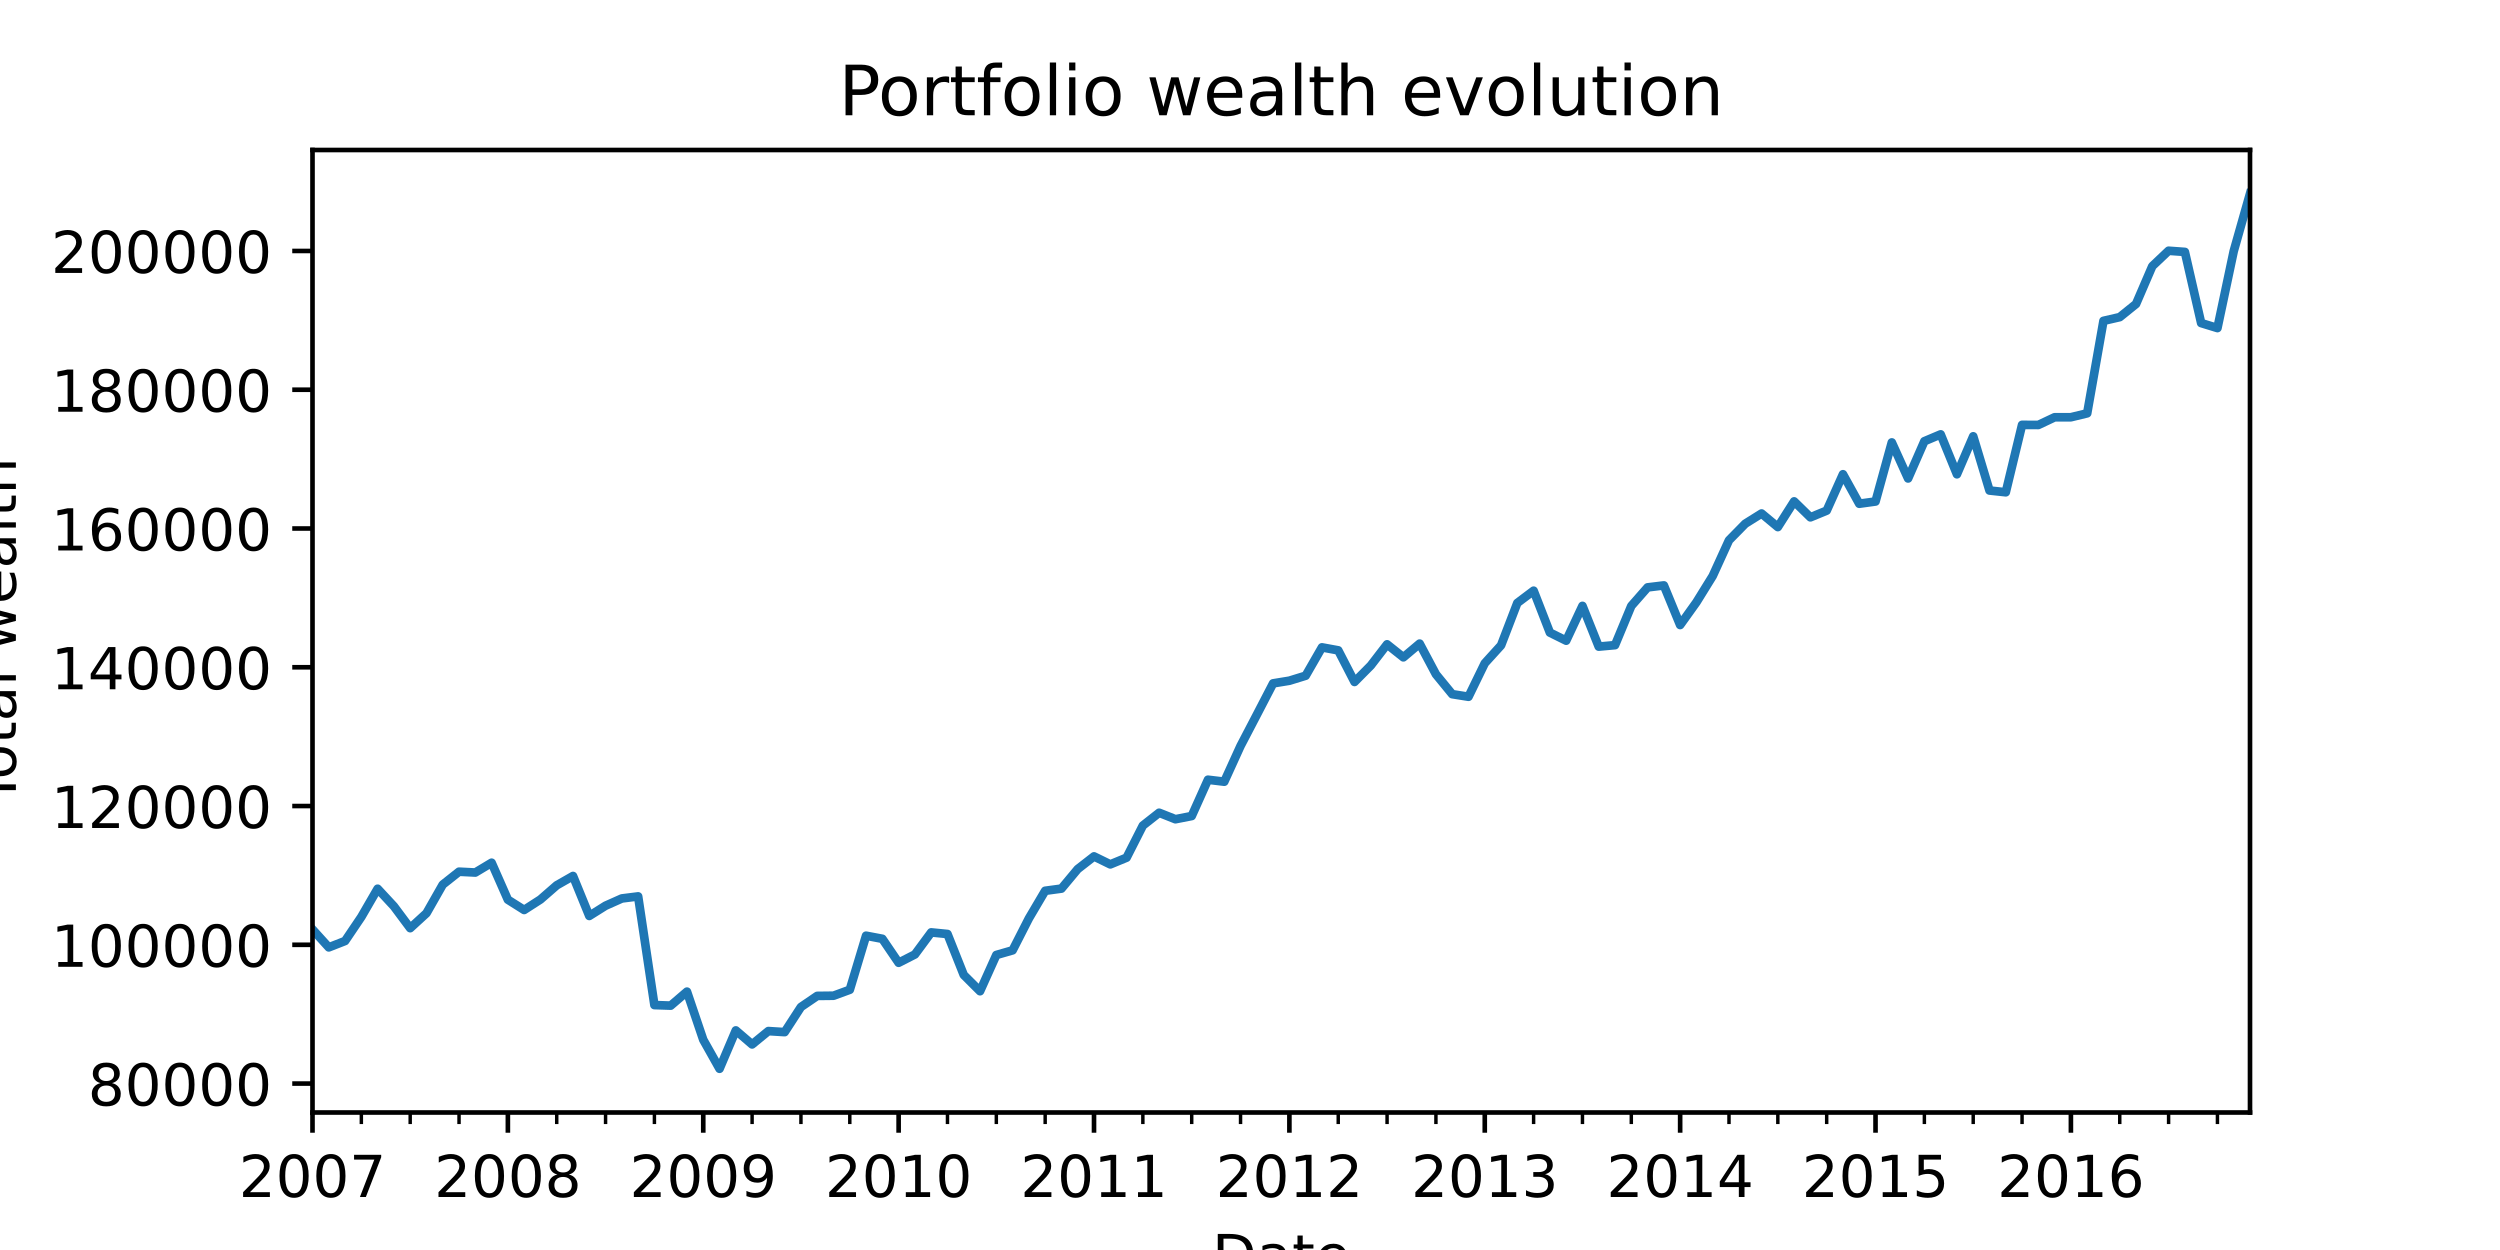
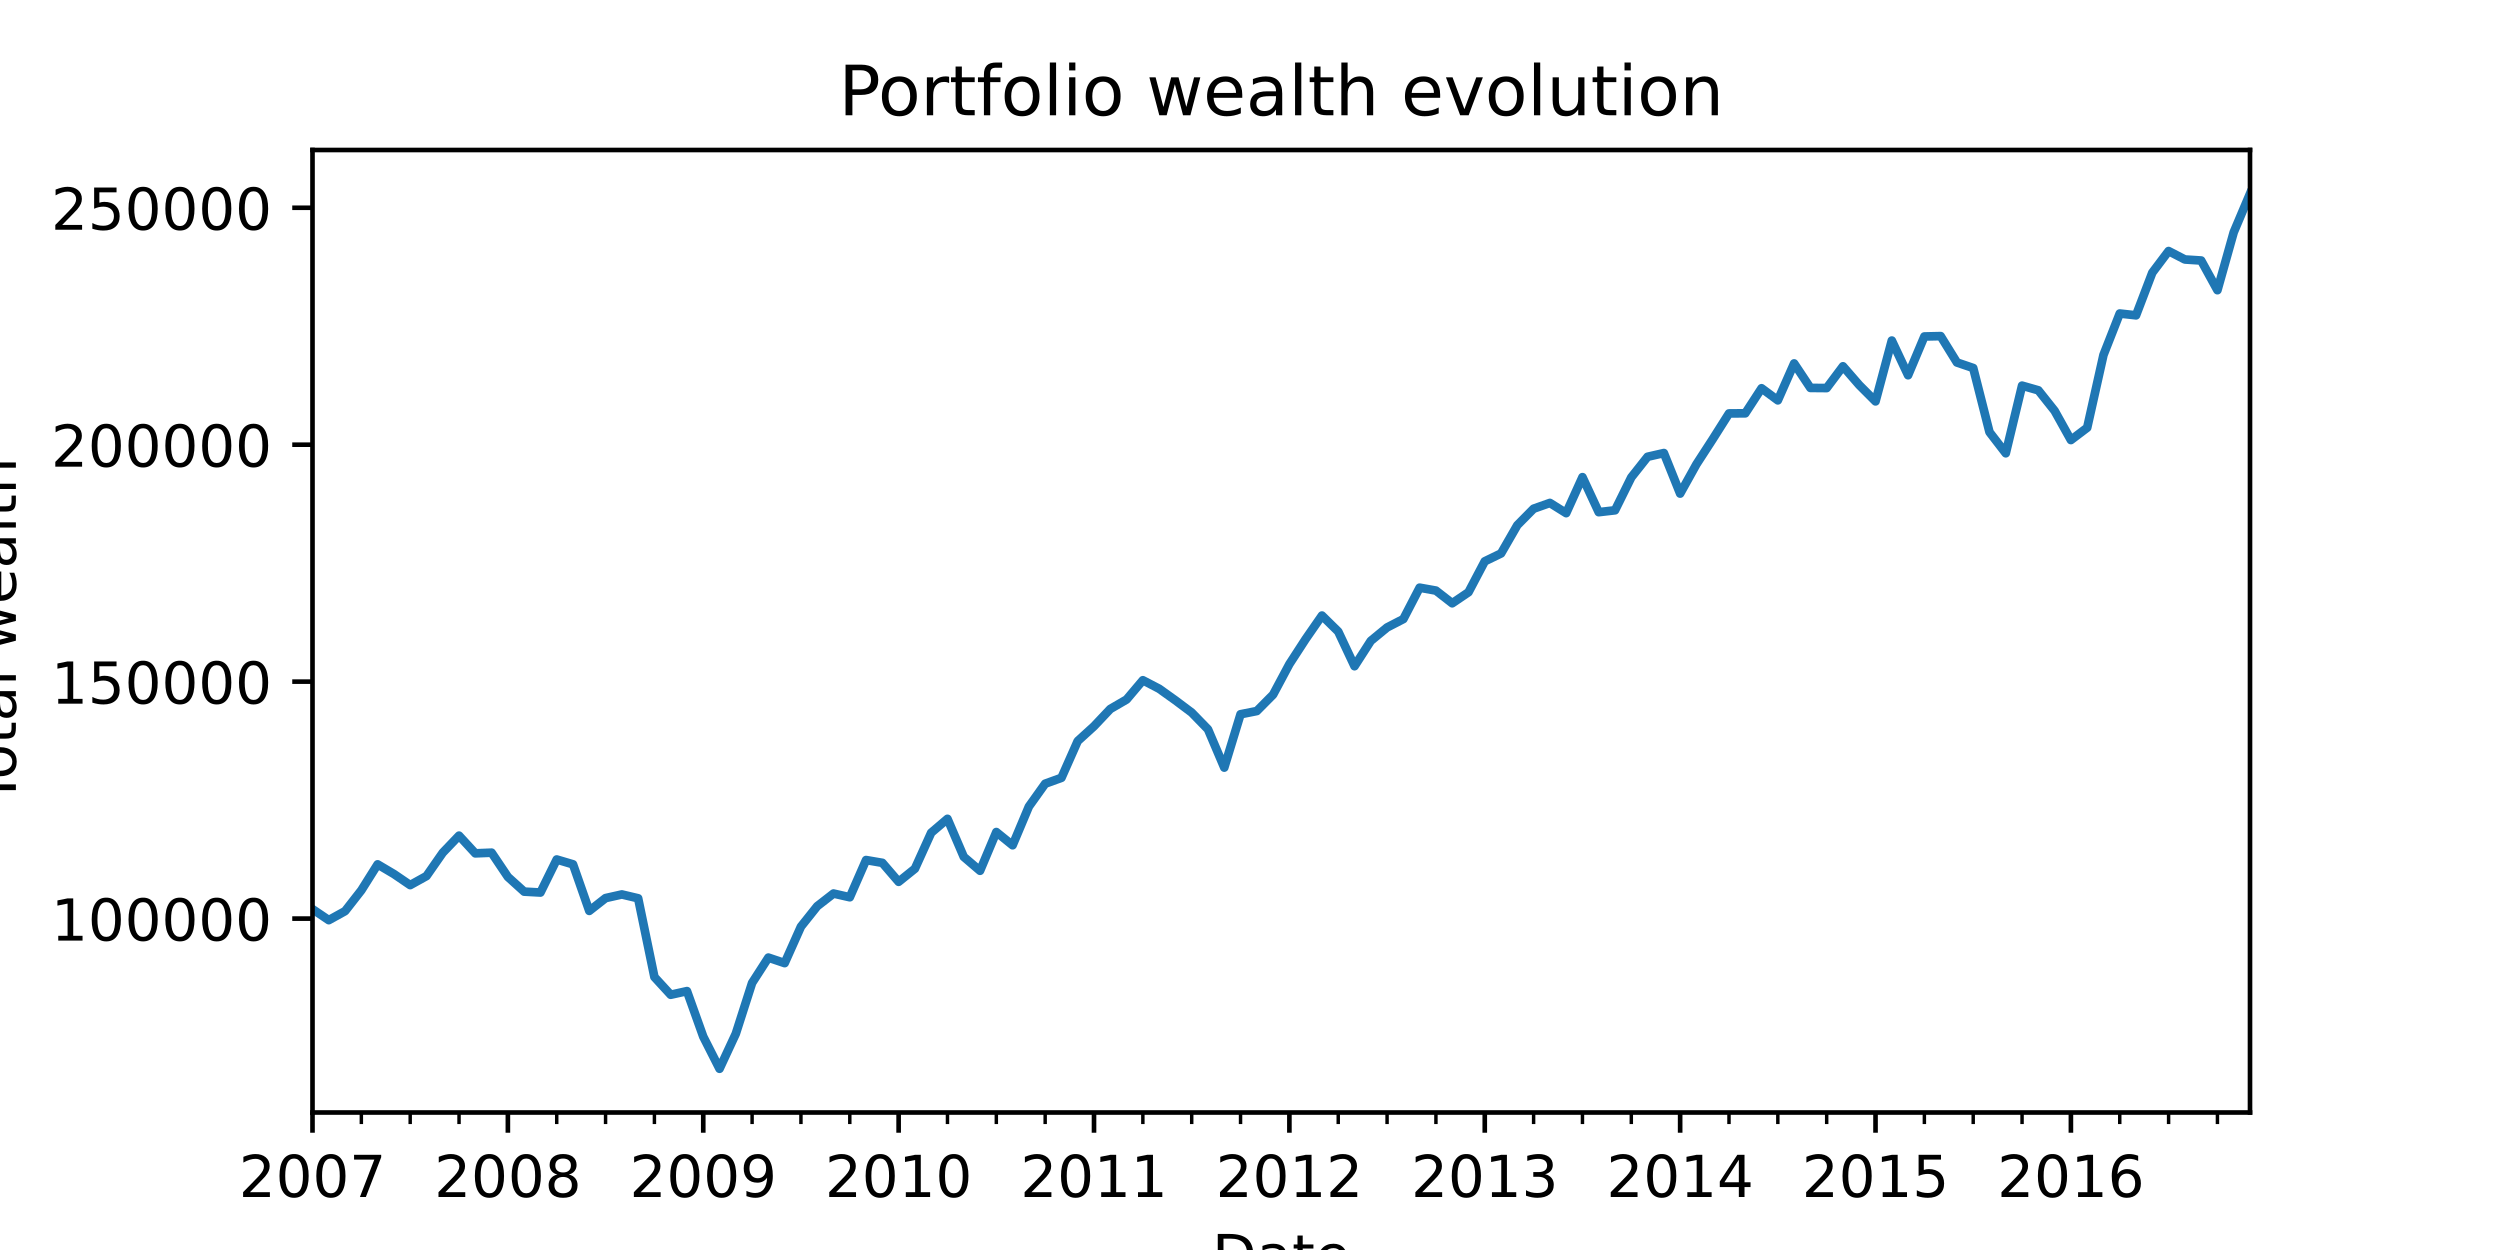
<svg xmlns="http://www.w3.org/2000/svg" xmlns:xlink="http://www.w3.org/1999/xlink" width="432pt" height="216pt" viewBox="0 0 432 216" version="1.1">
  <defs>
    <style type="text/css">*{stroke-linejoin: round; stroke-linecap: butt}</style>
  </defs>
  <g id="figure_1">
    <g id="patch_1">
      <path d="M 0 216  L 432 216  L 432 0  L 0 0  z " style="fill: #ffffff" />
    </g>
    <g id="axes_1">
      <g id="patch_2">
        <path d="M 54 192.24  L 388.8 192.24  L 388.8 25.92  L 54 25.92  z " style="fill: #ffffff" />
      </g>
      <g id="matplotlib.axis_1">
        <g id="xtick_1">
          <g id="line2d_1">
            <defs>
-               <path id="m85eb987ec6" d="M 0 0  L 0 3.5  " style="stroke: #000000; stroke-width: 0.8" />
+               <path id="md952568733" d="M 0 0  L 0 3.5  " style="stroke: #000000; stroke-width: 0.8" />
            </defs>
            <g>
-               <use xlink:href="#m85eb987ec6" x="54" y="192.24" style="stroke: #000000; stroke-width: 0.8" />
+               <use xlink:href="#md952568733" x="54" y="192.24" style="stroke: #000000; stroke-width: 0.8" />
            </g>
          </g>
          <g id="text_1">
            <g transform="translate(41.275 206.8384)scale(0.1 -0.1)">
              <defs>
                <path id="DejaVuSans-32" d="M 1228 531  L 3431 531  L 3431 0  L 469 0  L 469 531  Q 828 903 1448 1529  Q 2069 2156 2228 2338  Q 2531 2678 2651 2914  Q 2772 3150 2772 3378  Q 2772 3750 2511 3984  Q 2250 4219 1831 4219  Q 1534 4219 1204 4116  Q 875 4013 500 3803  L 500 4441  Q 881 4594 1212 4672  Q 1544 4750 1819 4750  Q 2544 4750 2975 4387  Q 3406 4025 3406 3419  Q 3406 3131 3298 2873  Q 3191 2616 2906 2266  Q 2828 2175 2409 1742  Q 1991 1309 1228 531  z " transform="scale(0.015625)" />
                <path id="DejaVuSans-30" d="M 2034 4250  Q 1547 4250 1301 3770  Q 1056 3291 1056 2328  Q 1056 1369 1301 889  Q 1547 409 2034 409  Q 2525 409 2770 889  Q 3016 1369 3016 2328  Q 3016 3291 2770 3770  Q 2525 4250 2034 4250  z M 2034 4750  Q 2819 4750 3233 4129  Q 3647 3509 3647 2328  Q 3647 1150 3233 529  Q 2819 -91 2034 -91  Q 1250 -91 836 529  Q 422 1150 422 2328  Q 422 3509 836 4129  Q 1250 4750 2034 4750  z " transform="scale(0.015625)" />
                <path id="DejaVuSans-37" d="M 525 4666  L 3525 4666  L 3525 4397  L 1831 0  L 1172 0  L 2766 4134  L 525 4134  L 525 4666  z " transform="scale(0.015625)" />
              </defs>
              <use xlink:href="#DejaVuSans-32" />
              <use xlink:href="#DejaVuSans-30" x="63.623" />
              <use xlink:href="#DejaVuSans-30" x="127.246" />
              <use xlink:href="#DejaVuSans-37" x="190.869" />
            </g>
          </g>
        </g>
        <g id="xtick_2">
          <g id="line2d_2">
            <g>
-               <use xlink:href="#m85eb987ec6" x="87.761" y="192.24" style="stroke: #000000; stroke-width: 0.8" />
+               <use xlink:href="#md952568733" x="87.761" y="192.24" style="stroke: #000000; stroke-width: 0.8" />
            </g>
          </g>
          <g id="text_2">
            <g transform="translate(75.03634 206.8384)scale(0.1 -0.1)">
              <defs>
                <path id="DejaVuSans-38" d="M 2034 2216  Q 1584 2216 1326 1975  Q 1069 1734 1069 1313  Q 1069 891 1326 650  Q 1584 409 2034 409  Q 2484 409 2743 651  Q 3003 894 3003 1313  Q 3003 1734 2745 1975  Q 2488 2216 2034 2216  z M 1403 2484  Q 997 2584 770 2862  Q 544 3141 544 3541  Q 544 4100 942 4425  Q 1341 4750 2034 4750  Q 2731 4750 3128 4425  Q 3525 4100 3525 3541  Q 3525 3141 3298 2862  Q 3072 2584 2669 2484  Q 3125 2378 3379 2068  Q 3634 1759 3634 1313  Q 3634 634 3220 271  Q 2806 -91 2034 -91  Q 1263 -91 848 271  Q 434 634 434 1313  Q 434 1759 690 2068  Q 947 2378 1403 2484  z M 1172 3481  Q 1172 3119 1398 2916  Q 1625 2713 2034 2713  Q 2441 2713 2670 2916  Q 2900 3119 2900 3481  Q 2900 3844 2670 4047  Q 2441 4250 2034 4250  Q 1625 4250 1398 4047  Q 1172 3844 1172 3481  z " transform="scale(0.015625)" />
              </defs>
              <use xlink:href="#DejaVuSans-32" />
              <use xlink:href="#DejaVuSans-30" x="63.623" />
              <use xlink:href="#DejaVuSans-30" x="127.246" />
              <use xlink:href="#DejaVuSans-38" x="190.869" />
            </g>
          </g>
        </g>
        <g id="xtick_3">
          <g id="line2d_3">
            <g>
-               <use xlink:href="#m85eb987ec6" x="121.523" y="192.24" style="stroke: #000000; stroke-width: 0.8" />
+               <use xlink:href="#md952568733" x="121.523" y="192.24" style="stroke: #000000; stroke-width: 0.8" />
            </g>
          </g>
          <g id="text_3">
            <g transform="translate(108.7977 206.8384)scale(0.1 -0.1)">
              <defs>
                <path id="DejaVuSans-39" d="M 703 97  L 703 672  Q 941 559 1184 500  Q 1428 441 1663 441  Q 2288 441 2617 861  Q 2947 1281 2994 2138  Q 2813 1869 2534 1725  Q 2256 1581 1919 1581  Q 1219 1581 811 2004  Q 403 2428 403 3163  Q 403 3881 828 4315  Q 1253 4750 1959 4750  Q 2769 4750 3195 4129  Q 3622 3509 3622 2328  Q 3622 1225 3098 567  Q 2575 -91 1691 -91  Q 1453 -91 1209 -44  Q 966 3 703 97  z M 1959 2075  Q 2384 2075 2632 2365  Q 2881 2656 2881 3163  Q 2881 3666 2632 3958  Q 2384 4250 1959 4250  Q 1534 4250 1286 3958  Q 1038 3666 1038 3163  Q 1038 2656 1286 2365  Q 1534 2075 1959 2075  z " transform="scale(0.015625)" />
              </defs>
              <use xlink:href="#DejaVuSans-32" />
              <use xlink:href="#DejaVuSans-30" x="63.623" />
              <use xlink:href="#DejaVuSans-30" x="127.246" />
              <use xlink:href="#DejaVuSans-39" x="190.869" />
            </g>
          </g>
        </g>
        <g id="xtick_4">
          <g id="line2d_4">
            <g>
-               <use xlink:href="#m85eb987ec6" x="155.284" y="192.24" style="stroke: #000000; stroke-width: 0.8" />
+               <use xlink:href="#md952568733" x="155.284" y="192.24" style="stroke: #000000; stroke-width: 0.8" />
            </g>
          </g>
          <g id="text_4">
            <g transform="translate(142.559 206.8384)scale(0.1 -0.1)">
              <defs>
                <path id="DejaVuSans-31" d="M 794 531  L 1825 531  L 1825 4091  L 703 3866  L 703 4441  L 1819 4666  L 2450 4666  L 2450 531  L 3481 531  L 3481 0  L 794 0  L 794 531  z " transform="scale(0.015625)" />
              </defs>
              <use xlink:href="#DejaVuSans-32" />
              <use xlink:href="#DejaVuSans-30" x="63.623" />
              <use xlink:href="#DejaVuSans-31" x="127.246" />
              <use xlink:href="#DejaVuSans-30" x="190.869" />
            </g>
          </g>
        </g>
        <g id="xtick_5">
          <g id="line2d_5">
            <g>
-               <use xlink:href="#m85eb987ec6" x="189.045" y="192.24" style="stroke: #000000; stroke-width: 0.8" />
+               <use xlink:href="#md952568733" x="189.045" y="192.24" style="stroke: #000000; stroke-width: 0.8" />
            </g>
          </g>
          <g id="text_5">
            <g transform="translate(176.3204 206.8384)scale(0.1 -0.1)">
              <use xlink:href="#DejaVuSans-32" />
              <use xlink:href="#DejaVuSans-30" x="63.623" />
              <use xlink:href="#DejaVuSans-31" x="127.246" />
              <use xlink:href="#DejaVuSans-31" x="190.869" />
            </g>
          </g>
        </g>
        <g id="xtick_6">
          <g id="line2d_6">
            <g>
-               <use xlink:href="#m85eb987ec6" x="222.807" y="192.24" style="stroke: #000000; stroke-width: 0.8" />
+               <use xlink:href="#md952568733" x="222.807" y="192.24" style="stroke: #000000; stroke-width: 0.8" />
            </g>
          </g>
          <g id="text_6">
            <g transform="translate(210.0817 206.8384)scale(0.1 -0.1)">
              <use xlink:href="#DejaVuSans-32" />
              <use xlink:href="#DejaVuSans-30" x="63.623" />
              <use xlink:href="#DejaVuSans-31" x="127.246" />
              <use xlink:href="#DejaVuSans-32" x="190.869" />
            </g>
          </g>
        </g>
        <g id="xtick_7">
          <g id="line2d_7">
            <g>
-               <use xlink:href="#m85eb987ec6" x="256.568" y="192.24" style="stroke: #000000; stroke-width: 0.8" />
+               <use xlink:href="#md952568733" x="256.568" y="192.24" style="stroke: #000000; stroke-width: 0.8" />
            </g>
          </g>
          <g id="text_7">
            <g transform="translate(243.8431 206.8384)scale(0.1 -0.1)">
              <defs>
                <path id="DejaVuSans-33" d="M 2597 2516  Q 3050 2419 3304 2112  Q 3559 1806 3559 1356  Q 3559 666 3084 287  Q 2609 -91 1734 -91  Q 1441 -91 1130 -33  Q 819 25 488 141  L 488 750  Q 750 597 1062 519  Q 1375 441 1716 441  Q 2309 441 2620 675  Q 2931 909 2931 1356  Q 2931 1769 2642 2001  Q 2353 2234 1838 2234  L 1294 2234  L 1294 2753  L 1863 2753  Q 2328 2753 2575 2939  Q 2822 3125 2822 3475  Q 2822 3834 2567 4026  Q 2313 4219 1838 4219  Q 1578 4219 1281 4162  Q 984 4106 628 3988  L 628 4550  Q 988 4650 1302 4700  Q 1616 4750 1894 4750  Q 2613 4750 3031 4423  Q 3450 4097 3450 3541  Q 3450 3153 3228 2886  Q 3006 2619 2597 2516  z " transform="scale(0.015625)" />
              </defs>
              <use xlink:href="#DejaVuSans-32" />
              <use xlink:href="#DejaVuSans-30" x="63.623" />
              <use xlink:href="#DejaVuSans-31" x="127.246" />
              <use xlink:href="#DejaVuSans-33" x="190.869" />
            </g>
          </g>
        </g>
        <g id="xtick_8">
          <g id="line2d_8">
            <g>
-               <use xlink:href="#m85eb987ec6" x="290.329" y="192.24" style="stroke: #000000; stroke-width: 0.8" />
+               <use xlink:href="#md952568733" x="290.329" y="192.24" style="stroke: #000000; stroke-width: 0.8" />
            </g>
          </g>
          <g id="text_8">
            <g transform="translate(277.6044 206.8384)scale(0.1 -0.1)">
              <defs>
                <path id="DejaVuSans-34" d="M 2419 4116  L 825 1625  L 2419 1625  L 2419 4116  z M 2253 4666  L 3047 4666  L 3047 1625  L 3713 1625  L 3713 1100  L 3047 1100  L 3047 0  L 2419 0  L 2419 1100  L 313 1100  L 313 1709  L 2253 4666  z " transform="scale(0.015625)" />
              </defs>
              <use xlink:href="#DejaVuSans-32" />
              <use xlink:href="#DejaVuSans-30" x="63.623" />
              <use xlink:href="#DejaVuSans-31" x="127.246" />
              <use xlink:href="#DejaVuSans-34" x="190.869" />
            </g>
          </g>
        </g>
        <g id="xtick_9">
          <g id="line2d_9">
            <g>
-               <use xlink:href="#m85eb987ec6" x="324.091" y="192.24" style="stroke: #000000; stroke-width: 0.8" />
+               <use xlink:href="#md952568733" x="324.091" y="192.24" style="stroke: #000000; stroke-width: 0.8" />
            </g>
          </g>
          <g id="text_9">
            <g transform="translate(311.3658 206.8384)scale(0.1 -0.1)">
              <defs>
                <path id="DejaVuSans-35" d="M 691 4666  L 3169 4666  L 3169 4134  L 1269 4134  L 1269 2991  Q 1406 3038 1543 3061  Q 1681 3084 1819 3084  Q 2600 3084 3056 2656  Q 3513 2228 3513 1497  Q 3513 744 3044 326  Q 2575 -91 1722 -91  Q 1428 -91 1123 -41  Q 819 9 494 109  L 494 744  Q 775 591 1075 516  Q 1375 441 1709 441  Q 2250 441 2565 725  Q 2881 1009 2881 1497  Q 2881 1984 2565 2268  Q 2250 2553 1709 2553  Q 1456 2553 1204 2497  Q 953 2441 691 2322  L 691 4666  z " transform="scale(0.015625)" />
              </defs>
              <use xlink:href="#DejaVuSans-32" />
              <use xlink:href="#DejaVuSans-30" x="63.623" />
              <use xlink:href="#DejaVuSans-31" x="127.246" />
              <use xlink:href="#DejaVuSans-35" x="190.869" />
            </g>
          </g>
        </g>
        <g id="xtick_10">
          <g id="line2d_10">
            <g>
-               <use xlink:href="#m85eb987ec6" x="357.852" y="192.24" style="stroke: #000000; stroke-width: 0.8" />
+               <use xlink:href="#md952568733" x="357.852" y="192.24" style="stroke: #000000; stroke-width: 0.8" />
            </g>
          </g>
          <g id="text_10">
            <g transform="translate(345.1271 206.8384)scale(0.1 -0.1)">
              <defs>
                <path id="DejaVuSans-36" d="M 2113 2584  Q 1688 2584 1439 2293  Q 1191 2003 1191 1497  Q 1191 994 1439 701  Q 1688 409 2113 409  Q 2538 409 2786 701  Q 3034 994 3034 1497  Q 3034 2003 2786 2293  Q 2538 2584 2113 2584  z M 3366 4563  L 3366 3988  Q 3128 4100 2886 4159  Q 2644 4219 2406 4219  Q 1781 4219 1451 3797  Q 1122 3375 1075 2522  Q 1259 2794 1537 2939  Q 1816 3084 2150 3084  Q 2853 3084 3261 2657  Q 3669 2231 3669 1497  Q 3669 778 3244 343  Q 2819 -91 2113 -91  Q 1303 -91 875 529  Q 447 1150 447 2328  Q 447 3434 972 4092  Q 1497 4750 2381 4750  Q 2619 4750 2861 4703  Q 3103 4656 3366 4563  z " transform="scale(0.015625)" />
              </defs>
              <use xlink:href="#DejaVuSans-32" />
              <use xlink:href="#DejaVuSans-30" x="63.623" />
              <use xlink:href="#DejaVuSans-31" x="127.246" />
              <use xlink:href="#DejaVuSans-36" x="190.869" />
            </g>
          </g>
        </g>
        <g id="xtick_11">
          <g id="line2d_11">
            <defs>
-               <path id="m3434fea208" d="M 0 0  L 0 2  " style="stroke: #000000; stroke-width: 0.6" />
+               <path id="m58522f4fe7" d="M 0 0  L 0 2  " style="stroke: #000000; stroke-width: 0.6" />
            </defs>
            <g>
-               <use xlink:href="#m3434fea208" x="62.44" y="192.24" style="stroke: #000000; stroke-width: 0.6" />
+               <use xlink:href="#m58522f4fe7" x="62.44" y="192.24" style="stroke: #000000; stroke-width: 0.6" />
            </g>
          </g>
        </g>
        <g id="xtick_12">
          <g id="line2d_12">
            <g>
-               <use xlink:href="#m3434fea208" x="70.881" y="192.24" style="stroke: #000000; stroke-width: 0.6" />
+               <use xlink:href="#m58522f4fe7" x="70.881" y="192.24" style="stroke: #000000; stroke-width: 0.6" />
            </g>
          </g>
        </g>
        <g id="xtick_13">
          <g id="line2d_13">
            <g>
-               <use xlink:href="#m3434fea208" x="79.321" y="192.24" style="stroke: #000000; stroke-width: 0.6" />
+               <use xlink:href="#m58522f4fe7" x="79.321" y="192.24" style="stroke: #000000; stroke-width: 0.6" />
            </g>
          </g>
        </g>
        <g id="xtick_14">
          <g id="line2d_14">
            <g>
-               <use xlink:href="#m3434fea208" x="96.202" y="192.24" style="stroke: #000000; stroke-width: 0.6" />
+               <use xlink:href="#m58522f4fe7" x="96.202" y="192.24" style="stroke: #000000; stroke-width: 0.6" />
            </g>
          </g>
        </g>
        <g id="xtick_15">
          <g id="line2d_15">
            <g>
-               <use xlink:href="#m3434fea208" x="104.642" y="192.24" style="stroke: #000000; stroke-width: 0.6" />
+               <use xlink:href="#m58522f4fe7" x="104.642" y="192.24" style="stroke: #000000; stroke-width: 0.6" />
            </g>
          </g>
        </g>
        <g id="xtick_16">
          <g id="line2d_16">
            <g>
-               <use xlink:href="#m3434fea208" x="113.082" y="192.24" style="stroke: #000000; stroke-width: 0.6" />
+               <use xlink:href="#m58522f4fe7" x="113.082" y="192.24" style="stroke: #000000; stroke-width: 0.6" />
            </g>
          </g>
        </g>
        <g id="xtick_17">
          <g id="line2d_17">
            <g>
-               <use xlink:href="#m3434fea208" x="129.963" y="192.24" style="stroke: #000000; stroke-width: 0.6" />
+               <use xlink:href="#m58522f4fe7" x="129.963" y="192.24" style="stroke: #000000; stroke-width: 0.6" />
            </g>
          </g>
        </g>
        <g id="xtick_18">
          <g id="line2d_18">
            <g>
-               <use xlink:href="#m3434fea208" x="138.403" y="192.24" style="stroke: #000000; stroke-width: 0.6" />
+               <use xlink:href="#m58522f4fe7" x="138.403" y="192.24" style="stroke: #000000; stroke-width: 0.6" />
            </g>
          </g>
        </g>
        <g id="xtick_19">
          <g id="line2d_19">
            <g>
-               <use xlink:href="#m3434fea208" x="146.844" y="192.24" style="stroke: #000000; stroke-width: 0.6" />
+               <use xlink:href="#m58522f4fe7" x="146.844" y="192.24" style="stroke: #000000; stroke-width: 0.6" />
            </g>
          </g>
        </g>
        <g id="xtick_20">
          <g id="line2d_20">
            <g>
-               <use xlink:href="#m3434fea208" x="163.724" y="192.24" style="stroke: #000000; stroke-width: 0.6" />
+               <use xlink:href="#m58522f4fe7" x="163.724" y="192.24" style="stroke: #000000; stroke-width: 0.6" />
            </g>
          </g>
        </g>
        <g id="xtick_21">
          <g id="line2d_21">
            <g>
-               <use xlink:href="#m3434fea208" x="172.165" y="192.24" style="stroke: #000000; stroke-width: 0.6" />
+               <use xlink:href="#m58522f4fe7" x="172.165" y="192.24" style="stroke: #000000; stroke-width: 0.6" />
            </g>
          </g>
        </g>
        <g id="xtick_22">
          <g id="line2d_22">
            <g>
-               <use xlink:href="#m3434fea208" x="180.605" y="192.24" style="stroke: #000000; stroke-width: 0.6" />
+               <use xlink:href="#m58522f4fe7" x="180.605" y="192.24" style="stroke: #000000; stroke-width: 0.6" />
            </g>
          </g>
        </g>
        <g id="xtick_23">
          <g id="line2d_23">
            <g>
-               <use xlink:href="#m3434fea208" x="197.486" y="192.24" style="stroke: #000000; stroke-width: 0.6" />
+               <use xlink:href="#m58522f4fe7" x="197.486" y="192.24" style="stroke: #000000; stroke-width: 0.6" />
            </g>
          </g>
        </g>
        <g id="xtick_24">
          <g id="line2d_24">
            <g>
-               <use xlink:href="#m3434fea208" x="205.926" y="192.24" style="stroke: #000000; stroke-width: 0.6" />
+               <use xlink:href="#m58522f4fe7" x="205.926" y="192.24" style="stroke: #000000; stroke-width: 0.6" />
            </g>
          </g>
        </g>
        <g id="xtick_25">
          <g id="line2d_25">
            <g>
-               <use xlink:href="#m3434fea208" x="214.366" y="192.24" style="stroke: #000000; stroke-width: 0.6" />
+               <use xlink:href="#m58522f4fe7" x="214.366" y="192.24" style="stroke: #000000; stroke-width: 0.6" />
            </g>
          </g>
        </g>
        <g id="xtick_26">
          <g id="line2d_26">
            <g>
-               <use xlink:href="#m3434fea208" x="231.247" y="192.24" style="stroke: #000000; stroke-width: 0.6" />
+               <use xlink:href="#m58522f4fe7" x="231.247" y="192.24" style="stroke: #000000; stroke-width: 0.6" />
            </g>
          </g>
        </g>
        <g id="xtick_27">
          <g id="line2d_27">
            <g>
-               <use xlink:href="#m3434fea208" x="239.687" y="192.24" style="stroke: #000000; stroke-width: 0.6" />
+               <use xlink:href="#m58522f4fe7" x="239.687" y="192.24" style="stroke: #000000; stroke-width: 0.6" />
            </g>
          </g>
        </g>
        <g id="xtick_28">
          <g id="line2d_28">
            <g>
-               <use xlink:href="#m3434fea208" x="248.128" y="192.24" style="stroke: #000000; stroke-width: 0.6" />
+               <use xlink:href="#m58522f4fe7" x="248.128" y="192.24" style="stroke: #000000; stroke-width: 0.6" />
            </g>
          </g>
        </g>
        <g id="xtick_29">
          <g id="line2d_29">
            <g>
-               <use xlink:href="#m3434fea208" x="265.008" y="192.24" style="stroke: #000000; stroke-width: 0.6" />
+               <use xlink:href="#m58522f4fe7" x="265.008" y="192.24" style="stroke: #000000; stroke-width: 0.6" />
            </g>
          </g>
        </g>
        <g id="xtick_30">
          <g id="line2d_30">
            <g>
-               <use xlink:href="#m3434fea208" x="273.449" y="192.24" style="stroke: #000000; stroke-width: 0.6" />
+               <use xlink:href="#m58522f4fe7" x="273.449" y="192.24" style="stroke: #000000; stroke-width: 0.6" />
            </g>
          </g>
        </g>
        <g id="xtick_31">
          <g id="line2d_31">
            <g>
-               <use xlink:href="#m3434fea208" x="281.889" y="192.24" style="stroke: #000000; stroke-width: 0.6" />
+               <use xlink:href="#m58522f4fe7" x="281.889" y="192.24" style="stroke: #000000; stroke-width: 0.6" />
            </g>
          </g>
        </g>
        <g id="xtick_32">
          <g id="line2d_32">
            <g>
-               <use xlink:href="#m3434fea208" x="298.77" y="192.24" style="stroke: #000000; stroke-width: 0.6" />
+               <use xlink:href="#m58522f4fe7" x="298.77" y="192.24" style="stroke: #000000; stroke-width: 0.6" />
            </g>
          </g>
        </g>
        <g id="xtick_33">
          <g id="line2d_33">
            <g>
-               <use xlink:href="#m3434fea208" x="307.21" y="192.24" style="stroke: #000000; stroke-width: 0.6" />
+               <use xlink:href="#m58522f4fe7" x="307.21" y="192.24" style="stroke: #000000; stroke-width: 0.6" />
            </g>
          </g>
        </g>
        <g id="xtick_34">
          <g id="line2d_34">
            <g>
-               <use xlink:href="#m3434fea208" x="315.65" y="192.24" style="stroke: #000000; stroke-width: 0.6" />
+               <use xlink:href="#m58522f4fe7" x="315.65" y="192.24" style="stroke: #000000; stroke-width: 0.6" />
            </g>
          </g>
        </g>
        <g id="xtick_35">
          <g id="line2d_35">
            <g>
-               <use xlink:href="#m3434fea208" x="332.531" y="192.24" style="stroke: #000000; stroke-width: 0.6" />
+               <use xlink:href="#m58522f4fe7" x="332.531" y="192.24" style="stroke: #000000; stroke-width: 0.6" />
            </g>
          </g>
        </g>
        <g id="xtick_36">
          <g id="line2d_36">
            <g>
-               <use xlink:href="#m3434fea208" x="340.971" y="192.24" style="stroke: #000000; stroke-width: 0.6" />
+               <use xlink:href="#m58522f4fe7" x="340.971" y="192.24" style="stroke: #000000; stroke-width: 0.6" />
            </g>
          </g>
        </g>
        <g id="xtick_37">
          <g id="line2d_37">
            <g>
-               <use xlink:href="#m3434fea208" x="349.412" y="192.24" style="stroke: #000000; stroke-width: 0.6" />
+               <use xlink:href="#m58522f4fe7" x="349.412" y="192.24" style="stroke: #000000; stroke-width: 0.6" />
            </g>
          </g>
        </g>
        <g id="xtick_38">
          <g id="line2d_38">
            <g>
-               <use xlink:href="#m3434fea208" x="366.292" y="192.24" style="stroke: #000000; stroke-width: 0.6" />
+               <use xlink:href="#m58522f4fe7" x="366.292" y="192.24" style="stroke: #000000; stroke-width: 0.6" />
            </g>
          </g>
        </g>
        <g id="xtick_39">
          <g id="line2d_39">
            <g>
-               <use xlink:href="#m3434fea208" x="374.733" y="192.24" style="stroke: #000000; stroke-width: 0.6" />
+               <use xlink:href="#m58522f4fe7" x="374.733" y="192.24" style="stroke: #000000; stroke-width: 0.6" />
            </g>
          </g>
        </g>
        <g id="xtick_40">
          <g id="line2d_40">
            <g>
-               <use xlink:href="#m3434fea208" x="383.173" y="192.24" style="stroke: #000000; stroke-width: 0.6" />
+               <use xlink:href="#m58522f4fe7" x="383.173" y="192.24" style="stroke: #000000; stroke-width: 0.6" />
            </g>
          </g>
        </g>
        <g id="text_11">
          <g transform="translate(209.4492 220.5166)scale(0.1 -0.1)">
            <defs>
              <path id="DejaVuSans-44" d="M 1259 4147  L 1259 519  L 2022 519  Q 2988 519 3436 956  Q 3884 1394 3884 2338  Q 3884 3275 3436 3711  Q 2988 4147 2022 4147  L 1259 4147  z M 628 4666  L 1925 4666  Q 3281 4666 3915 4102  Q 4550 3538 4550 2338  Q 4550 1131 3912 565  Q 3275 0 1925 0  L 628 0  L 628 4666  z " transform="scale(0.015625)" />
              <path id="DejaVuSans-61" d="M 2194 1759  Q 1497 1759 1228 1600  Q 959 1441 959 1056  Q 959 750 1161 570  Q 1363 391 1709 391  Q 2188 391 2477 730  Q 2766 1069 2766 1631  L 2766 1759  L 2194 1759  z M 3341 1997  L 3341 0  L 2766 0  L 2766 531  Q 2569 213 2275 61  Q 1981 -91 1556 -91  Q 1019 -91 701 211  Q 384 513 384 1019  Q 384 1609 779 1909  Q 1175 2209 1959 2209  L 2766 2209  L 2766 2266  Q 2766 2663 2505 2880  Q 2244 3097 1772 3097  Q 1472 3097 1187 3025  Q 903 2953 641 2809  L 641 3341  Q 956 3463 1253 3523  Q 1550 3584 1831 3584  Q 2591 3584 2966 3190  Q 3341 2797 3341 1997  z " transform="scale(0.015625)" />
              <path id="DejaVuSans-74" d="M 1172 4494  L 1172 3500  L 2356 3500  L 2356 3053  L 1172 3053  L 1172 1153  Q 1172 725 1289 603  Q 1406 481 1766 481  L 2356 481  L 2356 0  L 1766 0  Q 1100 0 847 248  Q 594 497 594 1153  L 594 3053  L 172 3053  L 172 3500  L 594 3500  L 594 4494  L 1172 4494  z " transform="scale(0.015625)" />
              <path id="DejaVuSans-65" d="M 3597 1894  L 3597 1613  L 953 1613  Q 991 1019 1311 708  Q 1631 397 2203 397  Q 2534 397 2845 478  Q 3156 559 3463 722  L 3463 178  Q 3153 47 2828 -22  Q 2503 -91 2169 -91  Q 1331 -91 842 396  Q 353 884 353 1716  Q 353 2575 817 3079  Q 1281 3584 2069 3584  Q 2775 3584 3186 3129  Q 3597 2675 3597 1894  z M 3022 2063  Q 3016 2534 2758 2815  Q 2500 3097 2075 3097  Q 1594 3097 1305 2825  Q 1016 2553 972 2059  L 3022 2063  z " transform="scale(0.015625)" />
            </defs>
            <use xlink:href="#DejaVuSans-44" />
            <use xlink:href="#DejaVuSans-61" x="77.002" />
            <use xlink:href="#DejaVuSans-74" x="138.281" />
            <use xlink:href="#DejaVuSans-65" x="177.49" />
          </g>
        </g>
      </g>
      <g id="matplotlib.axis_2">
        <g id="ytick_1">
          <g id="line2d_41">
            <defs>
-               <path id="mf659b35493" d="M 0 0  L -3.5 0  " style="stroke: #000000; stroke-width: 0.8" />
+               <path id="mafc124bd2a" d="M 0 0  L -3.5 0  " style="stroke: #000000; stroke-width: 0.8" />
            </defs>
            <g>
-               <use xlink:href="#mf659b35493" x="54" y="187.24" style="stroke: #000000; stroke-width: 0.8" />
+               <use xlink:href="#mafc124bd2a" x="54" y="158.734" style="stroke: #000000; stroke-width: 0.8" />
            </g>
          </g>
          <g id="text_12">
-             <g transform="translate(15.1875 191.0397)scale(0.1 -0.1)">
-               <use xlink:href="#DejaVuSans-38" />
-               <use xlink:href="#DejaVuSans-30" x="63.623" />
-               <use xlink:href="#DejaVuSans-30" x="127.246" />
-               <use xlink:href="#DejaVuSans-30" x="190.869" />
-               <use xlink:href="#DejaVuSans-30" x="254.492" />
-             </g>
-           </g>
-         </g>
-         <g id="ytick_2">
-           <g id="line2d_42">
-             <g>
-               <use xlink:href="#mf659b35493" x="54" y="163.261" style="stroke: #000000; stroke-width: 0.8" />
-             </g>
-           </g>
-           <g id="text_13">
-             <g transform="translate(8.825 167.0607)scale(0.1 -0.1)">
+             <g transform="translate(8.825 162.5329)scale(0.1 -0.1)">
              <use xlink:href="#DejaVuSans-31" />
              <use xlink:href="#DejaVuSans-30" x="63.623" />
              <use xlink:href="#DejaVuSans-30" x="127.246" />
              <use xlink:href="#DejaVuSans-30" x="190.869" />
              <use xlink:href="#DejaVuSans-30" x="254.492" />
              <use xlink:href="#DejaVuSans-30" x="318.115" />
            </g>
          </g>
        </g>
-         <g id="ytick_3">
-           <g id="line2d_43">
-             <g>
-               <use xlink:href="#mf659b35493" x="54" y="139.282" style="stroke: #000000; stroke-width: 0.8" />
-             </g>
-           </g>
-           <g id="text_14">
-             <g transform="translate(8.825 143.0817)scale(0.1 -0.1)">
+         <g id="ytick_2">
+           <g id="line2d_42">
+             <g>
+               <use xlink:href="#mafc124bd2a" x="54" y="117.789" style="stroke: #000000; stroke-width: 0.8" />
+             </g>
+           </g>
+           <g id="text_13">
+             <g transform="translate(8.825 121.5885)scale(0.1 -0.1)">
              <use xlink:href="#DejaVuSans-31" />
-               <use xlink:href="#DejaVuSans-32" x="63.623" />
+               <use xlink:href="#DejaVuSans-35" x="63.623" />
              <use xlink:href="#DejaVuSans-30" x="127.246" />
              <use xlink:href="#DejaVuSans-30" x="190.869" />
              <use xlink:href="#DejaVuSans-30" x="254.492" />
              <use xlink:href="#DejaVuSans-30" x="318.115" />
            </g>
          </g>
        </g>
-         <g id="ytick_4">
-           <g id="line2d_44">
-             <g>
-               <use xlink:href="#mf659b35493" x="54" y="115.303" style="stroke: #000000; stroke-width: 0.8" />
-             </g>
-           </g>
-           <g id="text_15">
-             <g transform="translate(8.825 119.1027)scale(0.1 -0.1)">
-               <use xlink:href="#DejaVuSans-31" />
-               <use xlink:href="#DejaVuSans-34" x="63.623" />
+         <g id="ytick_3">
+           <g id="line2d_43">
+             <g>
+               <use xlink:href="#mafc124bd2a" x="54" y="76.845" style="stroke: #000000; stroke-width: 0.8" />
+             </g>
+           </g>
+           <g id="text_14">
+             <g transform="translate(8.825 80.64412)scale(0.1 -0.1)">
+               <use xlink:href="#DejaVuSans-32" />
+               <use xlink:href="#DejaVuSans-30" x="63.623" />
              <use xlink:href="#DejaVuSans-30" x="127.246" />
              <use xlink:href="#DejaVuSans-30" x="190.869" />
              <use xlink:href="#DejaVuSans-30" x="254.492" />
              <use xlink:href="#DejaVuSans-30" x="318.115" />
            </g>
          </g>
        </g>
-         <g id="ytick_5">
-           <g id="line2d_45">
-             <g>
-               <use xlink:href="#mf659b35493" x="54" y="91.324" style="stroke: #000000; stroke-width: 0.8" />
-             </g>
-           </g>
-           <g id="text_16">
-             <g transform="translate(8.825 95.12367)scale(0.1 -0.1)">
-               <use xlink:href="#DejaVuSans-31" />
-               <use xlink:href="#DejaVuSans-36" x="63.623" />
+         <g id="ytick_4">
+           <g id="line2d_44">
+             <g>
+               <use xlink:href="#mafc124bd2a" x="54" y="35.901" style="stroke: #000000; stroke-width: 0.8" />
+             </g>
+           </g>
+           <g id="text_15">
+             <g transform="translate(8.825 39.69974)scale(0.1 -0.1)">
+               <use xlink:href="#DejaVuSans-32" />
+               <use xlink:href="#DejaVuSans-35" x="63.623" />
              <use xlink:href="#DejaVuSans-30" x="127.246" />
              <use xlink:href="#DejaVuSans-30" x="190.869" />
              <use xlink:href="#DejaVuSans-30" x="254.492" />
              <use xlink:href="#DejaVuSans-30" x="318.115" />
            </g>
          </g>
        </g>
-         <g id="ytick_6">
-           <g id="line2d_46">
-             <g>
-               <use xlink:href="#mf659b35493" x="54" y="67.345" style="stroke: #000000; stroke-width: 0.8" />
-             </g>
-           </g>
-           <g id="text_17">
-             <g transform="translate(8.825 71.14466)scale(0.1 -0.1)">
-               <use xlink:href="#DejaVuSans-31" />
-               <use xlink:href="#DejaVuSans-38" x="63.623" />
-               <use xlink:href="#DejaVuSans-30" x="127.246" />
-               <use xlink:href="#DejaVuSans-30" x="190.869" />
-               <use xlink:href="#DejaVuSans-30" x="254.492" />
-               <use xlink:href="#DejaVuSans-30" x="318.115" />
-             </g>
-           </g>
-         </g>
-         <g id="ytick_7">
-           <g id="line2d_47">
-             <g>
-               <use xlink:href="#mf659b35493" x="54" y="43.366" style="stroke: #000000; stroke-width: 0.8" />
-             </g>
-           </g>
-           <g id="text_18">
-             <g transform="translate(8.825 47.16564)scale(0.1 -0.1)">
-               <use xlink:href="#DejaVuSans-32" />
-               <use xlink:href="#DejaVuSans-30" x="63.623" />
-               <use xlink:href="#DejaVuSans-30" x="127.246" />
-               <use xlink:href="#DejaVuSans-30" x="190.869" />
-               <use xlink:href="#DejaVuSans-30" x="254.492" />
-               <use xlink:href="#DejaVuSans-30" x="318.115" />
-             </g>
-           </g>
-         </g>
-         <g id="text_19">
+         <g id="text_16">
          <g transform="translate(2.745312 139.0933)rotate(-90)scale(0.1 -0.1)">
            <defs>
              <path id="DejaVuSans-54" d="M -19 4666  L 3928 4666  L 3928 4134  L 2272 4134  L 2272 0  L 1638 0  L 1638 4134  L -19 4134  L -19 4666  z " transform="scale(0.015625)" />
              <path id="DejaVuSans-6f" d="M 1959 3097  Q 1497 3097 1228 2736  Q 959 2375 959 1747  Q 959 1119 1226 758  Q 1494 397 1959 397  Q 2419 397 2687 759  Q 2956 1122 2956 1747  Q 2956 2369 2687 2733  Q 2419 3097 1959 3097  z M 1959 3584  Q 2709 3584 3137 3096  Q 3566 2609 3566 1747  Q 3566 888 3137 398  Q 2709 -91 1959 -91  Q 1206 -91 779 398  Q 353 888 353 1747  Q 353 2609 779 3096  Q 1206 3584 1959 3584  z " transform="scale(0.015625)" />
              <path id="DejaVuSans-6c" d="M 603 4863  L 1178 4863  L 1178 0  L 603 0  L 603 4863  z " transform="scale(0.015625)" />
              <path id="DejaVuSans-20" transform="scale(0.015625)" />
              <path id="DejaVuSans-77" d="M 269 3500  L 844 3500  L 1563 769  L 2278 3500  L 2956 3500  L 3675 769  L 4391 3500  L 4966 3500  L 4050 0  L 3372 0  L 2619 2869  L 1863 0  L 1184 0  L 269 3500  z " transform="scale(0.015625)" />
              <path id="DejaVuSans-68" d="M 3513 2113  L 3513 0  L 2938 0  L 2938 2094  Q 2938 2591 2744 2837  Q 2550 3084 2163 3084  Q 1697 3084 1428 2787  Q 1159 2491 1159 1978  L 1159 0  L 581 0  L 581 4863  L 1159 4863  L 1159 2956  Q 1366 3272 1645 3428  Q 1925 3584 2291 3584  Q 2894 3584 3203 3211  Q 3513 2838 3513 2113  z " transform="scale(0.015625)" />
            </defs>
            <use xlink:href="#DejaVuSans-54" />
            <use xlink:href="#DejaVuSans-6f" x="44.084" />
            <use xlink:href="#DejaVuSans-74" x="105.266" />
            <use xlink:href="#DejaVuSans-61" x="144.475" />
            <use xlink:href="#DejaVuSans-6c" x="205.754" />
            <use xlink:href="#DejaVuSans-20" x="233.537" />
            <use xlink:href="#DejaVuSans-77" x="265.324" />
            <use xlink:href="#DejaVuSans-65" x="347.111" />
            <use xlink:href="#DejaVuSans-61" x="408.635" />
            <use xlink:href="#DejaVuSans-6c" x="469.914" />
            <use xlink:href="#DejaVuSans-74" x="497.697" />
            <use xlink:href="#DejaVuSans-68" x="536.906" />
          </g>
        </g>
      </g>
-       <g id="line2d_48">
-         <path d="M 54 160.6  L 56.813 163.703  L 59.627 162.602  L 62.44 158.436  L 65.254 153.576  L 68.067 156.609  L 70.881 160.382  L 73.694 157.805  L 76.508 152.86  L 79.321 150.631  L 82.134 150.772  L 84.948 149.082  L 87.761 155.466  L 90.575 157.241  L 93.388 155.431  L 96.202 152.981  L 99.015 151.374  L 101.829 158.272  L 104.642 156.509  L 107.455 155.254  L 110.269 154.898  L 113.082 173.675  L 115.896 173.771  L 118.709 171.359  L 121.523 179.673  L 124.336 184.68  L 127.15 178.058  L 129.963 180.473  L 132.776 178.172  L 135.59 178.348  L 138.403 174.011  L 141.217 172.093  L 144.03 172.061  L 146.844 171.029  L 149.657 161.692  L 152.471 162.227  L 155.284 166.365  L 158.097 164.926  L 160.911 161.119  L 163.724 161.397  L 166.538 168.473  L 169.351 171.277  L 172.165 165.023  L 174.978 164.213  L 177.792 158.699  L 180.605 153.93  L 183.418 153.549  L 186.232 150.174  L 189.045 147.987  L 191.859 149.364  L 194.672 148.204  L 197.486 142.658  L 200.299 140.444  L 203.113 141.562  L 205.926 141.01  L 208.739 134.739  L 211.553 135.076  L 214.366 128.899  L 217.18 123.509  L 219.993 118.087  L 222.807 117.627  L 225.62 116.761  L 228.434 111.866  L 231.247 112.382  L 234.061 117.837  L 236.874 114.999  L 239.687 111.343  L 242.501 113.584  L 245.314 111.218  L 248.128 116.514  L 250.941 119.951  L 253.755 120.399  L 256.568 114.615  L 259.382 111.515  L 262.195 104.192  L 265.008 102.075  L 267.822 109.313  L 270.635 110.708  L 273.449 104.7  L 276.262 111.736  L 279.076 111.478  L 281.889 104.709  L 284.703 101.502  L 287.516 101.16  L 290.329 107.999  L 293.143 104.069  L 295.956 99.526  L 298.77 93.358  L 301.583 90.494  L 304.397 88.734  L 307.21 91.075  L 310.024 86.643  L 312.837 89.391  L 315.65 88.234  L 318.464 81.953  L 321.277 87.043  L 324.091 86.657  L 326.904 76.455  L 329.718 82.676  L 332.531 76.248  L 335.345 75.058  L 338.158 81.952  L 340.971 75.398  L 343.785 84.76  L 346.598 85.062  L 349.412 73.419  L 352.225 73.434  L 355.039 72.105  L 357.852 72.099  L 360.666 71.418  L 363.479 55.445  L 366.292 54.798  L 369.106 52.527  L 371.919 45.994  L 374.733 43.33  L 377.546 43.533  L 380.36 55.824  L 383.173 56.687  L 385.987 43.398  L 388.8 33.48  " clip-path="url(#p57f2b52362)" style="fill: none; stroke: #1f77b4; stroke-width: 1.5; stroke-linecap: square" />
+       <g id="line2d_45">
+         <path d="M 54 157.098  L 56.813 158.999  L 59.627 157.443  L 62.44 153.84  L 65.254 149.363  L 68.067 151.028  L 70.881 152.944  L 73.694 151.384  L 76.508 147.348  L 79.321 144.402  L 82.134 147.458  L 84.948 147.344  L 87.761 151.529  L 90.575 154.073  L 93.388 154.228  L 96.202 148.522  L 99.015 149.357  L 101.829 157.399  L 104.642 155.192  L 107.455 154.561  L 110.269 155.226  L 113.082 168.83  L 115.896 171.893  L 118.709 171.267  L 121.523 179.134  L 124.336 184.68  L 127.15 178.62  L 129.963 169.845  L 132.776 165.475  L 135.59 166.426  L 138.403 160.12  L 141.217 156.59  L 144.03 154.404  L 146.844 155.045  L 149.657 148.618  L 152.471 149.1  L 155.284 152.373  L 158.097 150.109  L 160.911 143.895  L 163.724 141.496  L 166.538 148.062  L 169.351 150.467  L 172.165 143.78  L 174.978 146.058  L 177.792 139.367  L 180.605 135.425  L 183.418 134.405  L 186.232 128.053  L 189.045 125.492  L 191.859 122.512  L 194.672 120.876  L 197.486 117.549  L 200.299 119.014  L 203.113 121.024  L 205.926 123.134  L 208.739 126.028  L 211.553 132.639  L 214.366 123.425  L 217.18 122.867  L 219.993 120.029  L 222.807 114.759  L 225.62 110.425  L 228.434 106.37  L 231.247 109.136  L 234.061 115.117  L 236.874 110.743  L 239.687 108.427  L 242.501 106.971  L 245.314 101.551  L 248.128 102.055  L 250.941 104.243  L 253.755 102.338  L 256.568 96.996  L 259.382 95.631  L 262.195 90.749  L 265.008 87.906  L 267.822 86.909  L 270.635 88.669  L 273.449 82.453  L 276.262 88.502  L 279.076 88.177  L 281.889 82.486  L 284.703 78.931  L 287.516 78.288  L 290.329 85.29  L 293.143 80.227  L 295.956 75.891  L 298.77 71.443  L 301.583 71.419  L 304.397 67.094  L 307.21 69.178  L 310.024 62.804  L 312.837 67.03  L 315.65 67.056  L 318.464 63.301  L 321.277 66.537  L 324.091 69.356  L 326.904 58.851  L 329.718 64.838  L 332.531 58.146  L 335.345 58.082  L 338.158 62.635  L 340.971 63.593  L 343.785 74.672  L 346.598 78.322  L 349.412 66.641  L 352.225 67.446  L 355.039 70.988  L 357.852 76.038  L 360.666 73.908  L 363.479 61.338  L 366.292 54.176  L 369.106 54.488  L 371.919 47.115  L 374.733 43.384  L 377.546 44.838  L 380.36 45.018  L 383.173 50.142  L 385.987 40.133  L 388.8 33.48  " clip-path="url(#pc89eca9185)" style="fill: none; stroke: #1f77b4; stroke-width: 1.5; stroke-linecap: square" />
      </g>
      <g id="patch_3">
        <path d="M 54 192.24  L 54 25.92  " style="fill: none; stroke: #000000; stroke-width: 0.8; stroke-linejoin: miter; stroke-linecap: square" />
      </g>
      <g id="patch_4">
        <path d="M 388.8 192.24  L 388.8 25.92  " style="fill: none; stroke: #000000; stroke-width: 0.8; stroke-linejoin: miter; stroke-linecap: square" />
      </g>
      <g id="patch_5">
        <path d="M 54 192.24  L 388.8 192.24  " style="fill: none; stroke: #000000; stroke-width: 0.8; stroke-linejoin: miter; stroke-linecap: square" />
      </g>
      <g id="patch_6">
        <path d="M 54 25.92  L 388.8 25.92  " style="fill: none; stroke: #000000; stroke-width: 0.8; stroke-linejoin: miter; stroke-linecap: square" />
      </g>
-       <g id="text_20">
+       <g id="text_17">
        <g transform="translate(144.9338 19.92)scale(0.12 -0.12)">
          <defs>
            <path id="DejaVuSans-50" d="M 1259 4147  L 1259 2394  L 2053 2394  Q 2494 2394 2734 2622  Q 2975 2850 2975 3272  Q 2975 3691 2734 3919  Q 2494 4147 2053 4147  L 1259 4147  z M 628 4666  L 2053 4666  Q 2838 4666 3239 4311  Q 3641 3956 3641 3272  Q 3641 2581 3239 2228  Q 2838 1875 2053 1875  L 1259 1875  L 1259 0  L 628 0  L 628 4666  z " transform="scale(0.015625)" />
            <path id="DejaVuSans-72" d="M 2631 2963  Q 2534 3019 2420 3045  Q 2306 3072 2169 3072  Q 1681 3072 1420 2755  Q 1159 2438 1159 1844  L 1159 0  L 581 0  L 581 3500  L 1159 3500  L 1159 2956  Q 1341 3275 1631 3429  Q 1922 3584 2338 3584  Q 2397 3584 2469 3576  Q 2541 3569 2628 3553  L 2631 2963  z " transform="scale(0.015625)" />
            <path id="DejaVuSans-66" d="M 2375 4863  L 2375 4384  L 1825 4384  Q 1516 4384 1395 4259  Q 1275 4134 1275 3809  L 1275 3500  L 2222 3500  L 2222 3053  L 1275 3053  L 1275 0  L 697 0  L 697 3053  L 147 3053  L 147 3500  L 697 3500  L 697 3744  Q 697 4328 969 4595  Q 1241 4863 1831 4863  L 2375 4863  z " transform="scale(0.015625)" />
            <path id="DejaVuSans-69" d="M 603 3500  L 1178 3500  L 1178 0  L 603 0  L 603 3500  z M 603 4863  L 1178 4863  L 1178 4134  L 603 4134  L 603 4863  z " transform="scale(0.015625)" />
            <path id="DejaVuSans-76" d="M 191 3500  L 800 3500  L 1894 563  L 2988 3500  L 3597 3500  L 2284 0  L 1503 0  L 191 3500  z " transform="scale(0.015625)" />
            <path id="DejaVuSans-75" d="M 544 1381  L 544 3500  L 1119 3500  L 1119 1403  Q 1119 906 1312 657  Q 1506 409 1894 409  Q 2359 409 2629 706  Q 2900 1003 2900 1516  L 2900 3500  L 3475 3500  L 3475 0  L 2900 0  L 2900 538  Q 2691 219 2414 64  Q 2138 -91 1772 -91  Q 1169 -91 856 284  Q 544 659 544 1381  z M 1991 3584  L 1991 3584  z " transform="scale(0.015625)" />
            <path id="DejaVuSans-6e" d="M 3513 2113  L 3513 0  L 2938 0  L 2938 2094  Q 2938 2591 2744 2837  Q 2550 3084 2163 3084  Q 1697 3084 1428 2787  Q 1159 2491 1159 1978  L 1159 0  L 581 0  L 581 3500  L 1159 3500  L 1159 2956  Q 1366 3272 1645 3428  Q 1925 3584 2291 3584  Q 2894 3584 3203 3211  Q 3513 2838 3513 2113  z " transform="scale(0.015625)" />
          </defs>
          <use xlink:href="#DejaVuSans-50" />
          <use xlink:href="#DejaVuSans-6f" x="56.678" />
          <use xlink:href="#DejaVuSans-72" x="117.859" />
          <use xlink:href="#DejaVuSans-74" x="158.973" />
          <use xlink:href="#DejaVuSans-66" x="198.182" />
          <use xlink:href="#DejaVuSans-6f" x="233.387" />
          <use xlink:href="#DejaVuSans-6c" x="294.568" />
          <use xlink:href="#DejaVuSans-69" x="322.352" />
          <use xlink:href="#DejaVuSans-6f" x="350.135" />
          <use xlink:href="#DejaVuSans-20" x="411.316" />
          <use xlink:href="#DejaVuSans-77" x="443.104" />
          <use xlink:href="#DejaVuSans-65" x="524.891" />
          <use xlink:href="#DejaVuSans-61" x="586.414" />
          <use xlink:href="#DejaVuSans-6c" x="647.693" />
          <use xlink:href="#DejaVuSans-74" x="675.477" />
          <use xlink:href="#DejaVuSans-68" x="714.686" />
          <use xlink:href="#DejaVuSans-20" x="778.064" />
          <use xlink:href="#DejaVuSans-65" x="809.852" />
          <use xlink:href="#DejaVuSans-76" x="871.375" />
          <use xlink:href="#DejaVuSans-6f" x="930.555" />
          <use xlink:href="#DejaVuSans-6c" x="991.736" />
          <use xlink:href="#DejaVuSans-75" x="1019.52" />
          <use xlink:href="#DejaVuSans-74" x="1082.898" />
          <use xlink:href="#DejaVuSans-69" x="1122.107" />
          <use xlink:href="#DejaVuSans-6f" x="1149.891" />
          <use xlink:href="#DejaVuSans-6e" x="1211.072" />
        </g>
      </g>
    </g>
  </g>
  <defs>
-     <clipPath id="p57f2b52362">
+     <clipPath id="pc89eca9185">
      <rect x="54" y="25.92" width="334.8" height="166.32" />
    </clipPath>
  </defs>
</svg>
